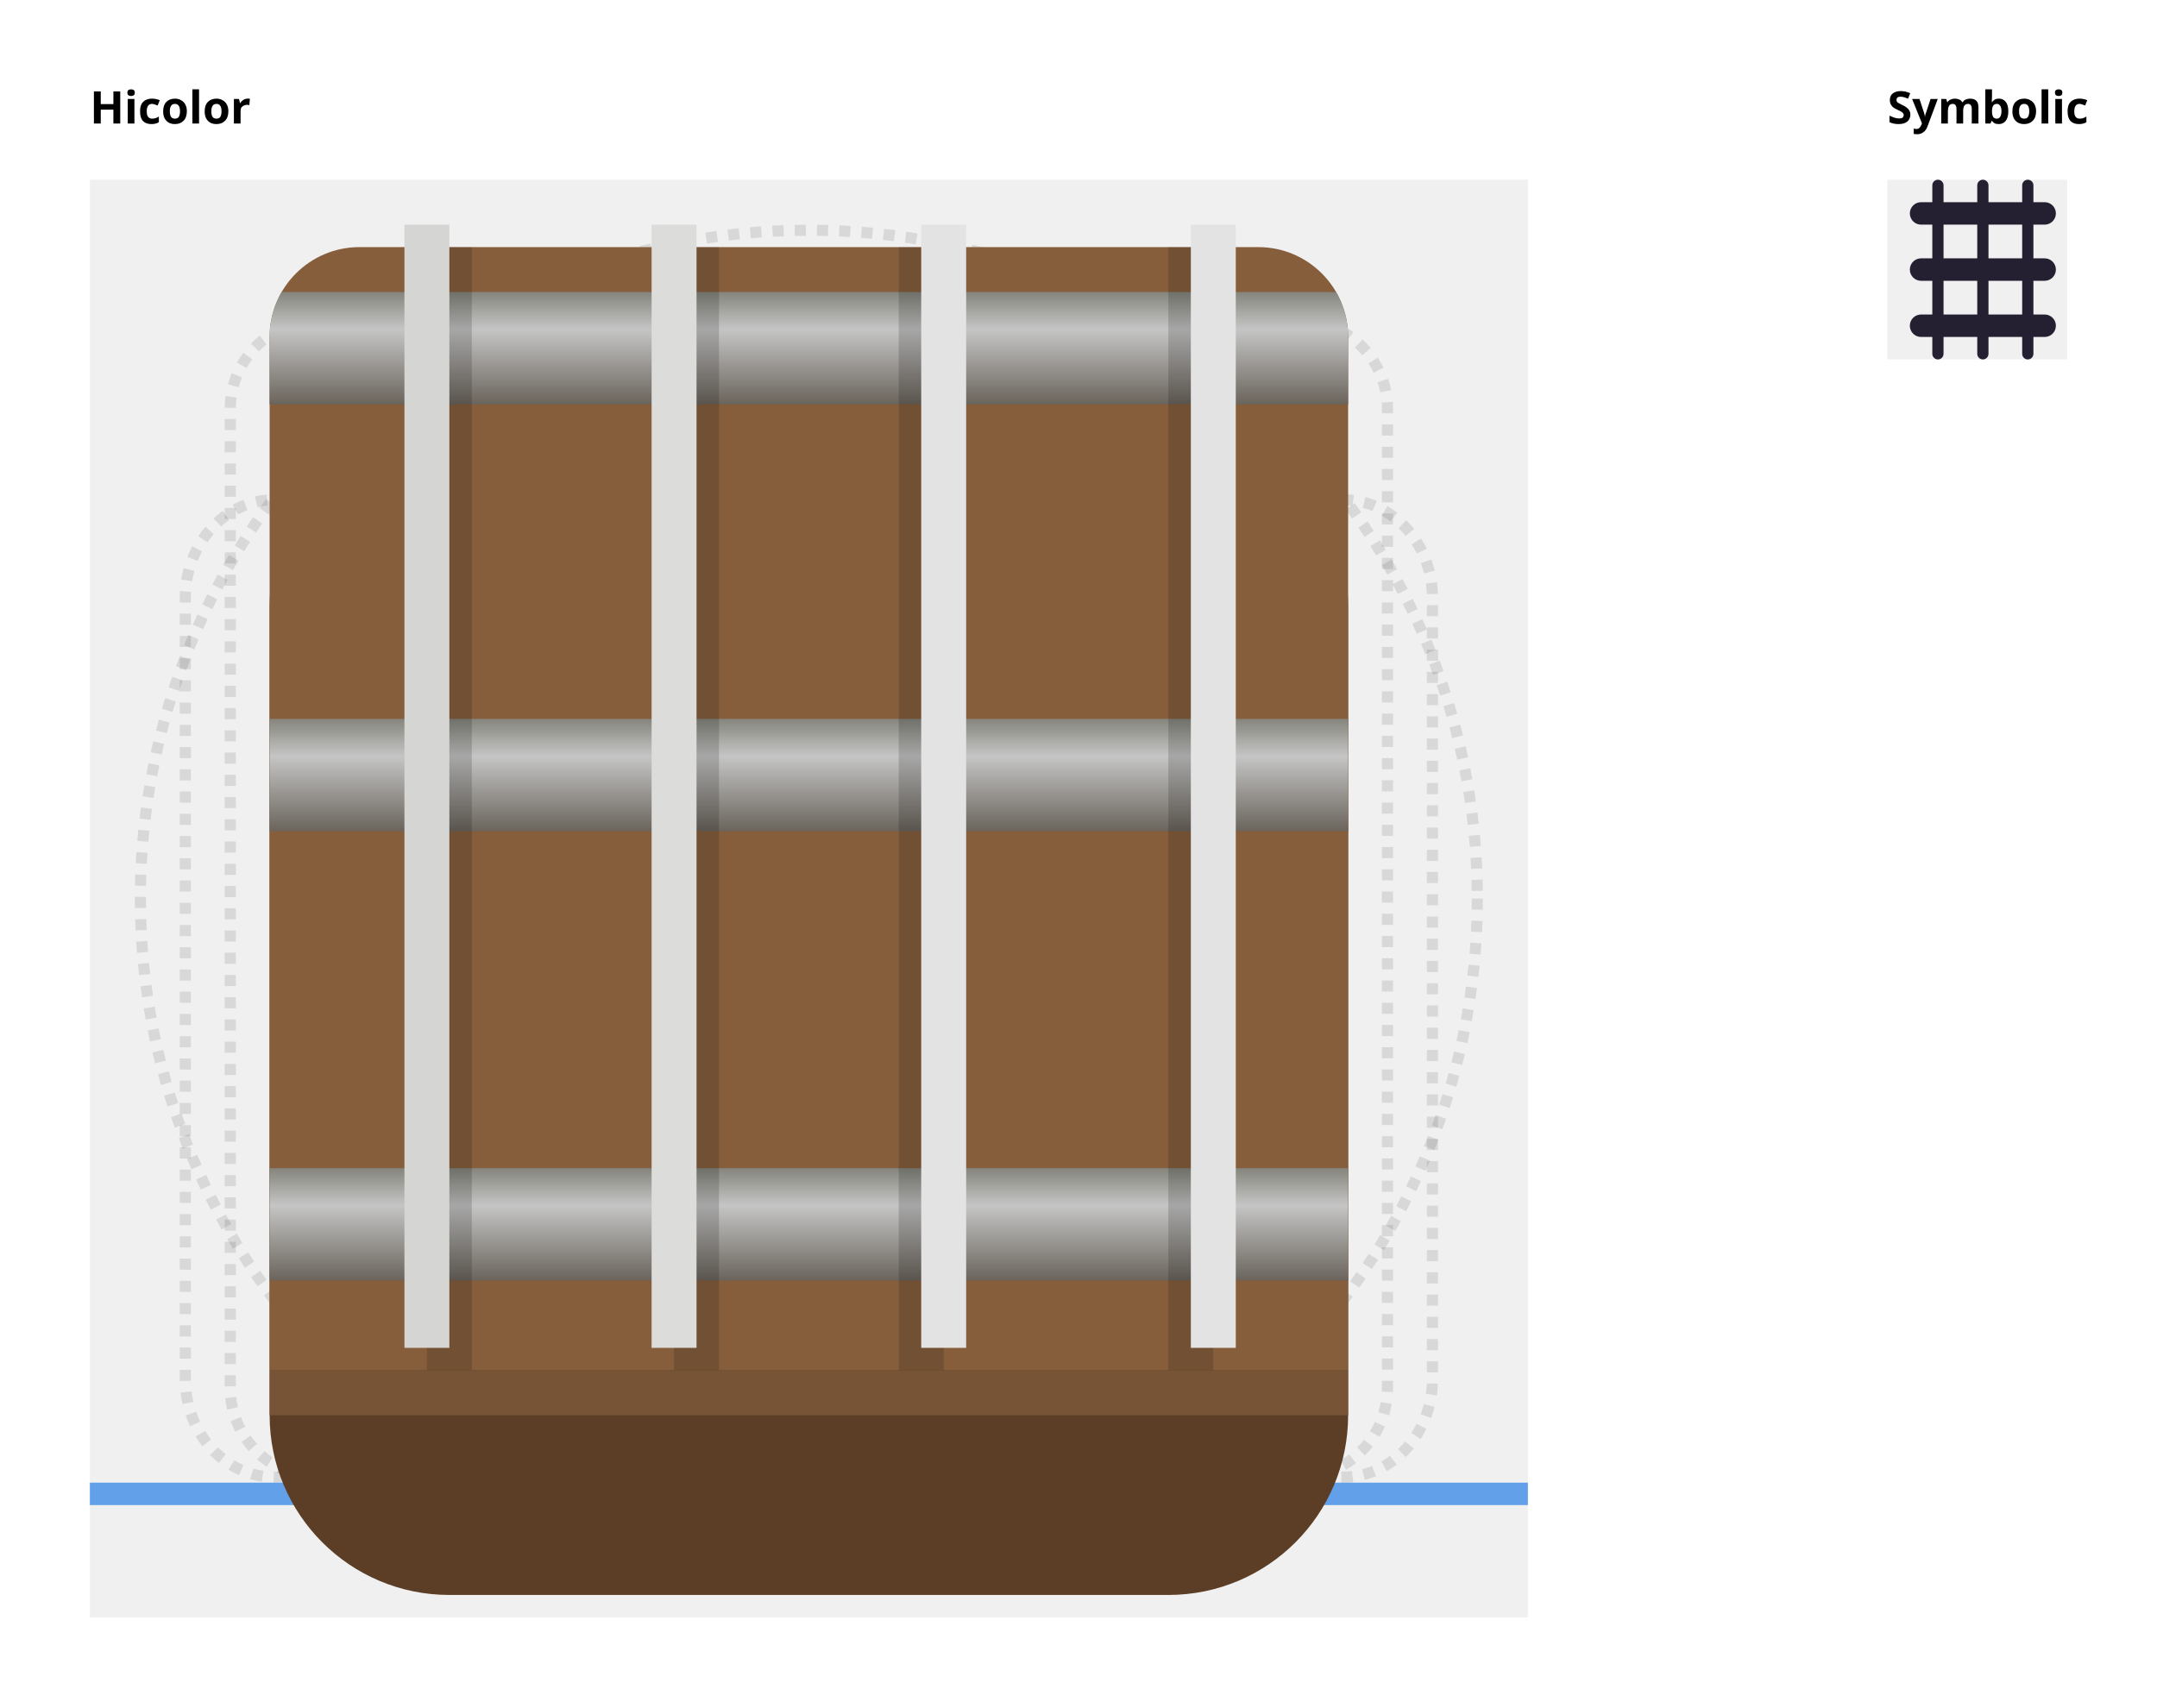
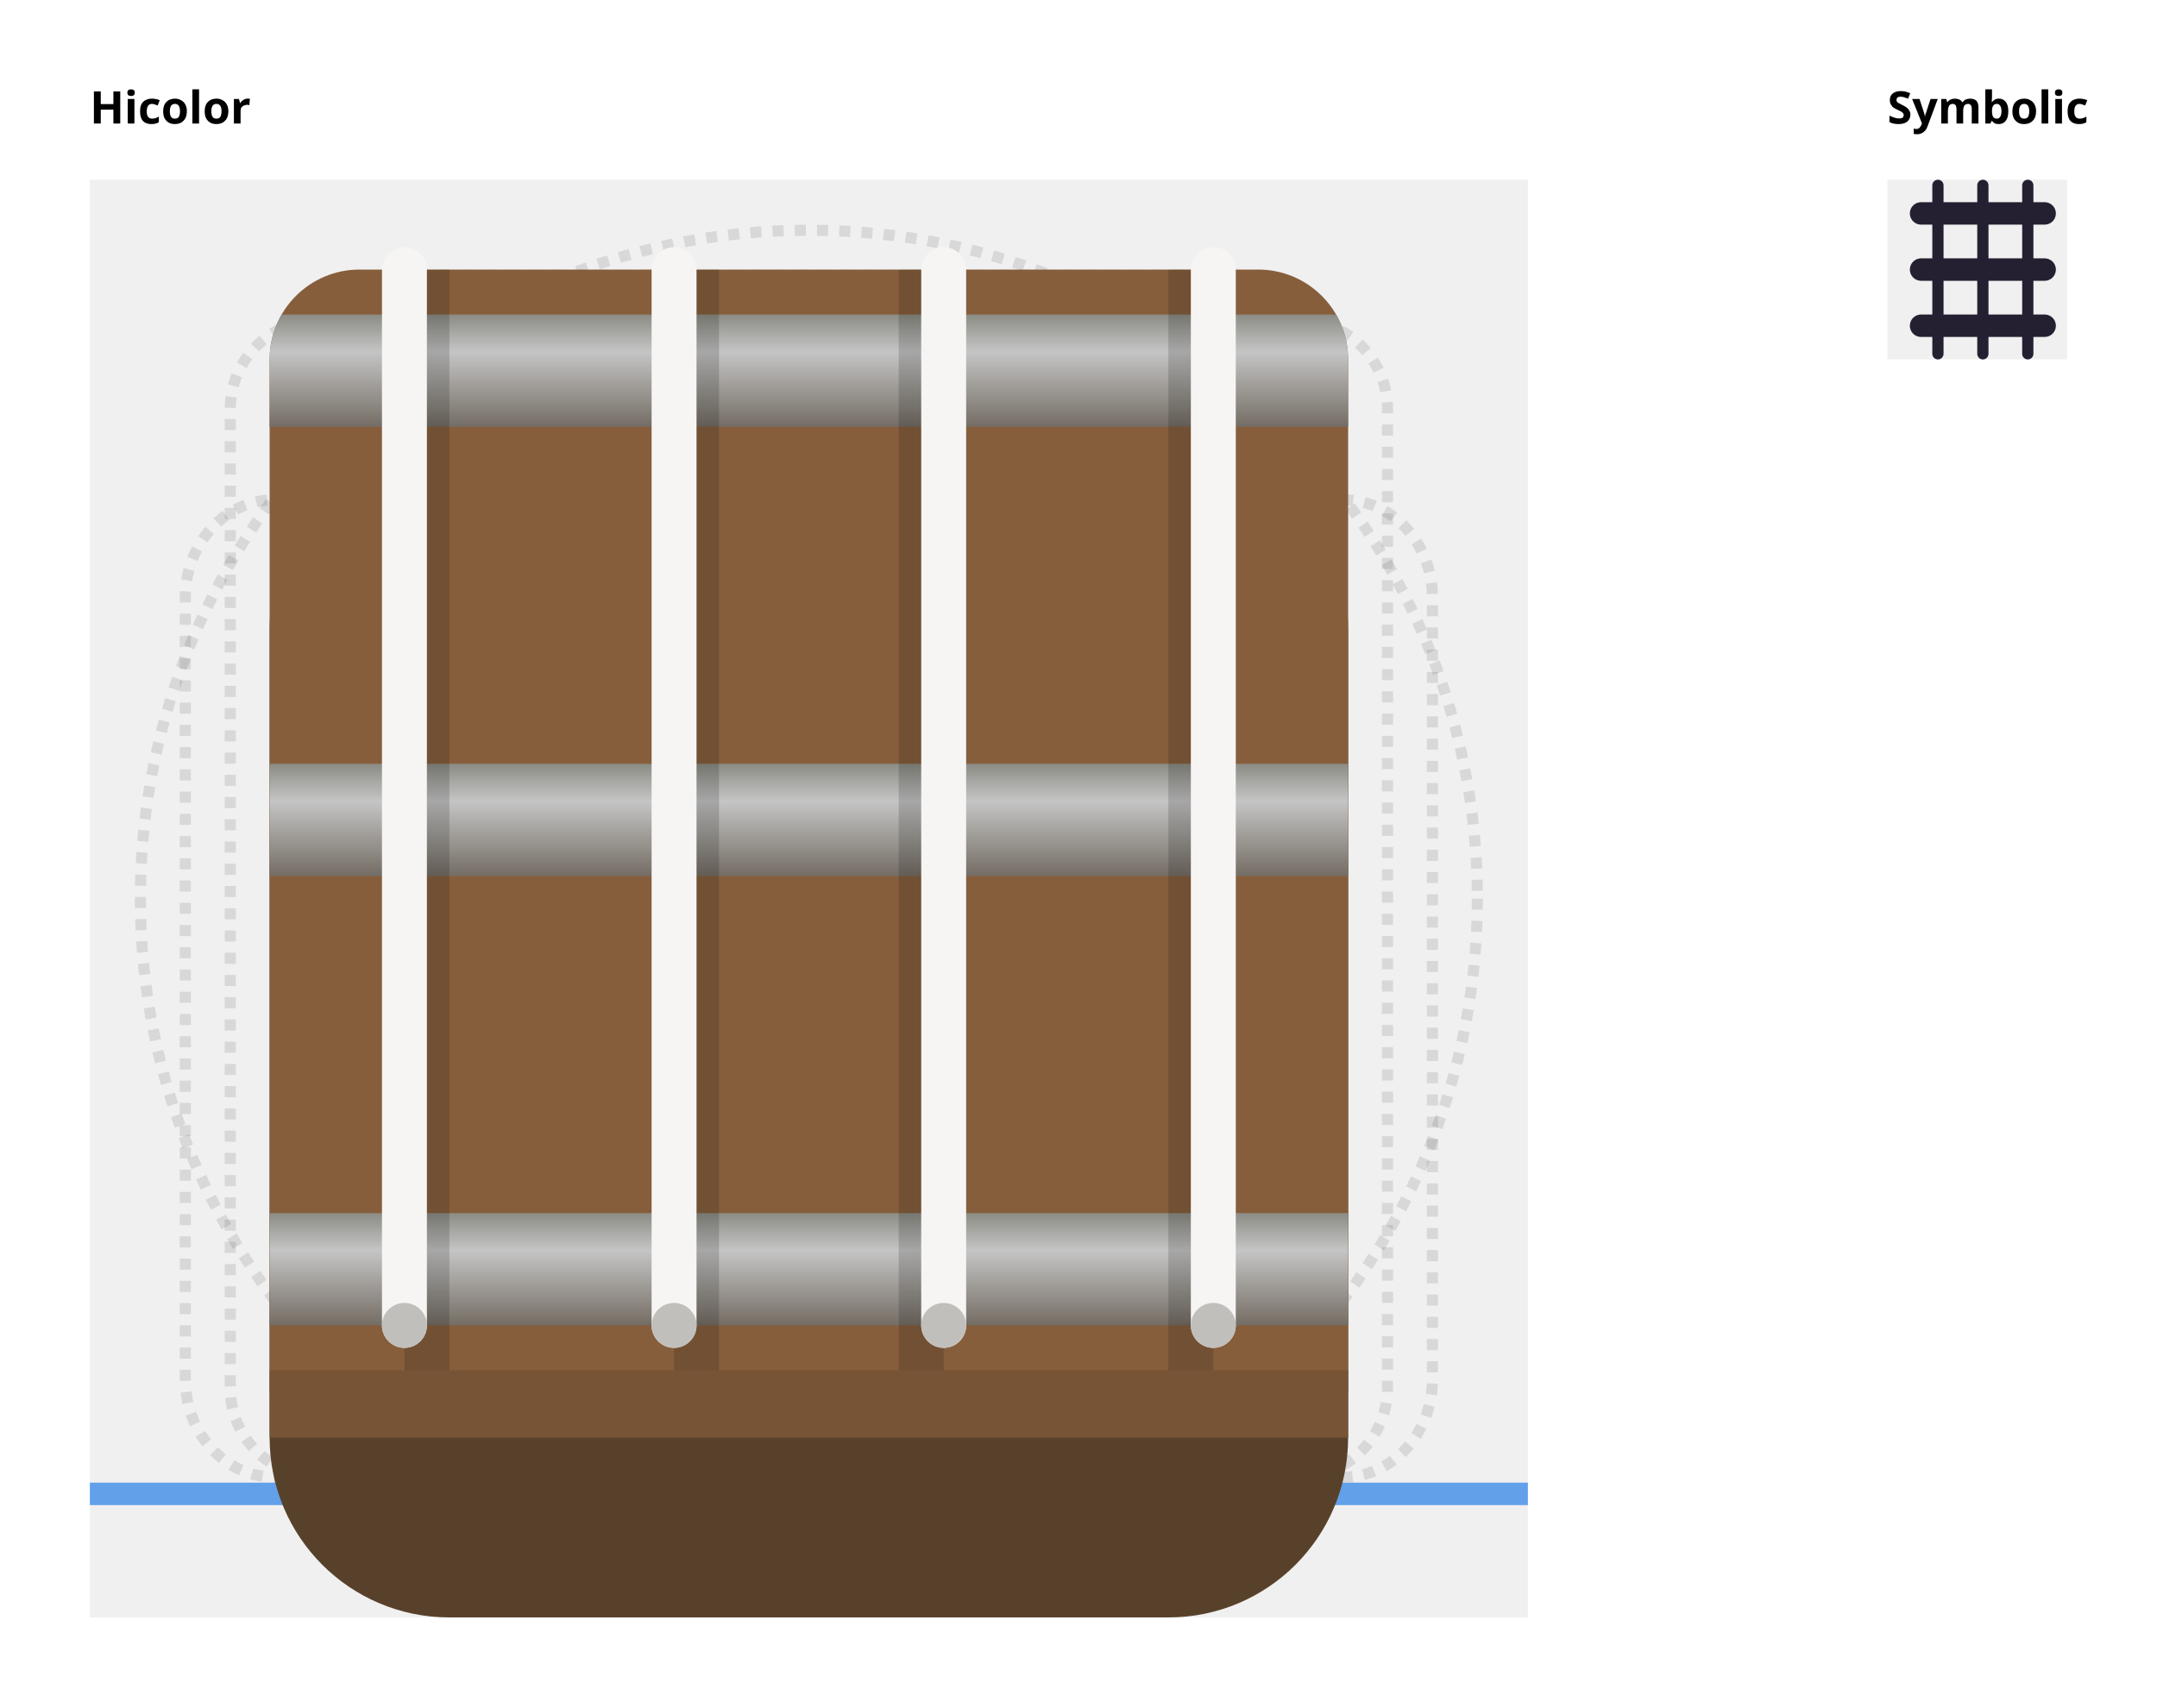
<svg xmlns="http://www.w3.org/2000/svg" xmlns:xlink="http://www.w3.org/1999/xlink" width="192" height="152" id="svg11300" version="1.0" style="display:inline;enable-background:new" viewBox="0 0 192 152">
  <defs id="defs3">
-     <linearGradient id="linearGradient124">
-       <stop style="stop-color:#6a645c;stop-opacity:1;" offset="0" id="stop122" />
-       <stop style="stop-color:#c5c5c5;stop-opacity:1;" offset="0.667" id="stop123" />
-       <stop style="stop-color:#85857d;stop-opacity:1;" offset="1" id="stop124" />
+     <linearGradient id="linearGradient28">
+       <stop style="stop-color:#746d64;stop-opacity:1;" offset="0" id="stop26" />
+       <stop style="stop-color:#c5c5c5;stop-opacity:1;" offset="0.667" id="stop27" />
+       <stop style="stop-color:#8c8c85;stop-opacity:1;" offset="1" id="stop28" />
    </linearGradient>
    <linearGradient id="linearGradient129236">
      <stop style="stop-color:#837b71;stop-opacity:1;" offset="0" id="stop129230" />
      <stop style="stop-color:#d8d8d8;stop-opacity:1;" offset="0.667" id="stop129232" />
      <stop style="stop-color:#a0a099;stop-opacity:1;" offset="1" id="stop129234" />
    </linearGradient>
    <linearGradient id="linearGradient102112">
      <stop style="stop-color:#185db3;stop-opacity:1;" offset="0" id="stop102108" />
      <stop style="stop-color:#1b6fd2;stop-opacity:1;" offset="1" id="stop102110" />
    </linearGradient>
    <linearGradient id="linearGradient59229">
      <stop style="stop-color:#583b26;stop-opacity:1;" offset="0" id="stop59225" />
      <stop style="stop-color:#9c6c44;stop-opacity:1;" offset="0.038" id="stop59963" />
      <stop style="stop-color:#63452c;stop-opacity:1" offset="0.077" id="stop59965" />
      <stop style="stop-color:#63452c;stop-opacity:1;" offset="0.913" id="stop59959" />
      <stop style="stop-color:#9c6c44;stop-opacity:1;" offset="0.962" id="stop59961" />
      <stop style="stop-color:#583b26;stop-opacity:1;" offset="1" id="stop59227" />
    </linearGradient>
    <linearGradient y2="236" x2="96" y1="236" x1="32" gradientTransform="translate(604.8168,170.5864)" gradientUnits="userSpaceOnUse" id="linearGradient1099" xlink:href="#linearGradient1036" />
    <linearGradient id="linearGradient1036">
      <stop id="stop1032" offset="0" style="stop-color:#d5d3cf;stop-opacity:1;" />
      <stop id="stop1034" offset="1" style="stop-color:#f6f5f4;stop-opacity:1" />
    </linearGradient>
    <radialGradient r="32" fy="-76" fx="-244" cy="-76" cx="-244" gradientTransform="matrix(0.8833333,0,0,0.8833333,-460.3502,463.1197)" gradientUnits="userSpaceOnUse" id="radialGradient1103" xlink:href="#linearGradient1069" />
    <linearGradient id="linearGradient1069">
      <stop id="stop1065" offset="0" style="stop-color:#d5d3cf;stop-opacity:1" />
      <stop id="stop1067-1" offset="1" style="stop-color:#949390;stop-opacity:1" />
    </linearGradient>
    <linearGradient gradientUnits="userSpaceOnUse" y2="232" x2="64" y1="262.5" x1="64" id="linearGradient1027" xlink:href="#linearGradient1025" gradientTransform="translate(-470.5864,432.8168)" />
    <linearGradient id="linearGradient1025">
      <stop id="stop1021" offset="0" style="stop-color:#9a9996;stop-opacity:1" />
      <stop id="stop1023" offset="1" style="stop-color:#77767b;stop-opacity:1" />
    </linearGradient>
    <clipPath clipPathUnits="userSpaceOnUse" id="clipPath1609-7">
      <path id="path1611-5" d="m 252,116 28,-28 v -8 h -36 v 36 z" style="fill:#e74747;stroke:none;stroke-width:0.25px;stroke-linecap:butt;stroke-linejoin:miter;stroke-opacity:1" />
    </clipPath>
    <linearGradient id="linearGradient1697">
      <stop id="stop1685" offset="0" style="stop-color:#deddda;stop-opacity:1" />
      <stop style="stop-color:#eeeeec;stop-opacity:1" offset="0.045" id="stop1687" />
      <stop id="stop1689" offset="0.091" style="stop-color:#deddda;stop-opacity:1" />
      <stop style="stop-color:#deddda;stop-opacity:1" offset="0.909" id="stop1691" />
      <stop id="stop1693" offset="0.955" style="stop-color:#eeeeec;stop-opacity:1" />
      <stop id="stop1695" offset="1" style="stop-color:#c0bfbc;stop-opacity:1" />
    </linearGradient>
    <clipPath clipPathUnits="userSpaceOnUse" id="clipPath1289">
      <path style="display:inline;opacity:1;vector-effect:none;fill:none;fill-opacity:1;stroke:#000000;stroke-width:4;stroke-linecap:round;stroke-linejoin:round;stroke-miterlimit:4;stroke-dasharray:none;stroke-dashoffset:0;stroke-opacity:1;marker:none;marker-start:none;marker-mid:none;marker-end:none;paint-order:normal;enable-background:new" d="m 64,-148 h 64 l 64,-64 64,64 h 192 c 17.728,0 32,14.272 32,32 v 288 c 0,17.728 -14.272,32 -32,32 H 256 l -64,-64 -64,64 H 64 C 46.272,204 32,189.728 32,172 v -288 c 0,-17.728 14.409,-34.199 32,-32 z" id="path1291" />
    </clipPath>
    <linearGradient id="paint3_linear-2-6-5" x2="1" gradientUnits="userSpaceOnUse" gradientTransform="matrix(0,6,-12,0,-64,209.9969)">
      <stop stop-color="#C01C27" id="stop91-0-7-4" />
      <stop offset="1" stop-color="#E01B24" id="stop93-2-5-7" />
    </linearGradient>
    <clipPath clipPathUnits="userSpaceOnUse" id="clipPath1609">
      <path id="path1611" d="m 252,116 28,-28 v -8 h -36 v 36 z" style="fill:#e74747;stroke:none;stroke-width:0.25px;stroke-linecap:butt;stroke-linejoin:miter;stroke-opacity:1" />
    </clipPath>
    <clipPath clipPathUnits="userSpaceOnUse" id="clipPath113028">
      <rect ry="8" rx="8" y="184" x="12" height="100" width="104" id="rect113030" style="display:inline;vector-effect:none;fill:#ab694c;fill-opacity:1;stroke:none;stroke-width:0.25;stroke-linecap:butt;stroke-linejoin:miter;stroke-miterlimit:4;stroke-dasharray:none;stroke-dashoffset:0;stroke-opacity:1;marker:none;marker-start:none;marker-mid:none;marker-end:none;paint-order:normal;enable-background:new" />
    </clipPath>
    <clipPath clipPathUnits="userSpaceOnUse" id="clipPath116939">
      <rect ry="6" rx="6" y="186" x="14" height="96" width="100" id="rect116941" style="display:inline;vector-effect:none;fill:#ab694c;fill-opacity:1;stroke:none;stroke-width:0.25;stroke-linecap:butt;stroke-linejoin:miter;stroke-miterlimit:4;stroke-dasharray:none;stroke-dashoffset:0;stroke-opacity:1;marker:none;marker-start:none;marker-mid:none;marker-end:none;paint-order:normal;enable-background:new" />
    </clipPath>
-     <linearGradient xlink:href="#linearGradient124" id="linearGradient140318" gradientUnits="userSpaceOnUse" gradientTransform="matrix(1,0,0,2.500001,0,-287.0002)" x1="64" y1="194" x2="64" y2="190" />
-     <linearGradient xlink:href="#linearGradient124" id="linearGradient140320" gradientUnits="userSpaceOnUse" gradientTransform="matrix(1,0,0,2.500001,0,-319.0002)" x1="64" y1="222" x2="64" y2="218" />
-     <linearGradient xlink:href="#linearGradient124" id="linearGradient140322" gradientUnits="userSpaceOnUse" gradientTransform="matrix(1,0,0,2.500001,0,-349.0003)" x1="64" y1="250" x2="64" y2="246" />
+     <linearGradient xlink:href="#linearGradient28" id="linearGradient140318" gradientUnits="userSpaceOnUse" gradientTransform="matrix(1,0,0,2.500001,0,-287.0002)" x1="64" y1="194" x2="64" y2="190" />
+     <linearGradient xlink:href="#linearGradient28" id="linearGradient140320" gradientUnits="userSpaceOnUse" gradientTransform="matrix(1,0,0,2.500001,0,-317.0002)" x1="64" y1="222" x2="64" y2="218" />
+     <linearGradient xlink:href="#linearGradient28" id="linearGradient140322" gradientUnits="userSpaceOnUse" gradientTransform="matrix(1,0,0,2.500001,0,-347.0003)" x1="64" y1="250" x2="64" y2="246" />
    <linearGradient xlink:href="#linearGradient129236" id="linearGradient35" gradientUnits="userSpaceOnUse" gradientTransform="matrix(1,0,0,1.5,-837.301,-139)" x1="64" y1="278" x2="64" y2="274" />
    <linearGradient xlink:href="#linearGradient129236" id="linearGradient36" gradientUnits="userSpaceOnUse" gradientTransform="matrix(1,0,0,1.5,-837.301,-125)" x1="64" y1="250" x2="64" y2="246" />
    <linearGradient xlink:href="#linearGradient129236" id="linearGradient37" gradientUnits="userSpaceOnUse" gradientTransform="matrix(1,0,0,1.5,-837.301,-111)" x1="64" y1="222" x2="64" y2="218" />
    <linearGradient xlink:href="#linearGradient129236" id="linearGradient38" gradientUnits="userSpaceOnUse" gradientTransform="matrix(1,0,0,1.5,-837.301,-97)" x1="64" y1="194" x2="64" y2="190" />
    <linearGradient xlink:href="#linearGradient59229" id="linearGradient39" gradientUnits="userSpaceOnUse" gradientTransform="matrix(1,0,0,1.04,-837.301,-7.520005)" x1="12" y1="272" x2="116" y2="272" />
    <clipPath clipPathUnits="userSpaceOnUse" id="clipPath39">
      <rect ry="8" rx="8" y="184" x="12" height="100" width="104" id="rect40" style="display:inline;vector-effect:none;fill:#986a44;fill-opacity:1;stroke:none;stroke-width:0.25;stroke-linecap:butt;stroke-linejoin:miter;stroke-miterlimit:4;stroke-dasharray:none;stroke-dashoffset:0;stroke-opacity:1;marker:none;marker-start:none;marker-mid:none;marker-end:none;paint-order:normal;enable-background:new" />
    </clipPath>
    <linearGradient xlink:href="#linearGradient102112" id="linearGradient88" gradientUnits="userSpaceOnUse" gradientTransform="matrix(1.125,0,0,1.125,-945.926,-89.74998)" x1="29" y1="262" x2="45" y2="262" />
    <linearGradient xlink:href="#linearGradient102112" id="linearGradient89" gradientUnits="userSpaceOnUse" gradientTransform="matrix(1.125,0,0,1.125,-981.926,-61.75)" x1="29" y1="262" x2="45" y2="262" />
    <linearGradient xlink:href="#linearGradient102112" id="linearGradient90" gradientUnits="userSpaceOnUse" gradientTransform="matrix(1.125,0,0,1.125,-999.926,-33.75)" x1="29" y1="262" x2="45" y2="262" />
    <linearGradient xlink:href="#linearGradient129236" id="linearGradient91" gradientUnits="userSpaceOnUse" gradientTransform="matrix(1,0,0,1.5,-995.301,-139)" x1="64" y1="278" x2="64" y2="274" />
    <linearGradient xlink:href="#linearGradient129236" id="linearGradient92" gradientUnits="userSpaceOnUse" gradientTransform="matrix(1,0,0,1.5,-995.301,-125)" x1="64" y1="250" x2="64" y2="246" />
    <linearGradient xlink:href="#linearGradient129236" id="linearGradient93" gradientUnits="userSpaceOnUse" gradientTransform="matrix(1,0,0,1.5,-995.301,-111)" x1="64" y1="222" x2="64" y2="218" />
    <linearGradient xlink:href="#linearGradient129236" id="linearGradient94" gradientUnits="userSpaceOnUse" gradientTransform="matrix(1,0,0,1.5,-995.301,-97)" x1="64" y1="194" x2="64" y2="190" />
    <linearGradient xlink:href="#linearGradient59229" id="linearGradient95" gradientUnits="userSpaceOnUse" gradientTransform="matrix(1,0,0,1.04,-995.301,-7.520005)" x1="12" y1="272" x2="116" y2="272" />
    <linearGradient xlink:href="#linearGradient129236" id="linearGradient229" gradientUnits="userSpaceOnUse" gradientTransform="matrix(1,0,0,1.5,0,-97)" x1="64" y1="194" x2="64" y2="190" />
    <linearGradient xlink:href="#linearGradient129236" id="linearGradient230" gradientUnits="userSpaceOnUse" gradientTransform="matrix(1,0,0,1.5,0,-111)" x1="64" y1="222" x2="64" y2="218" />
    <linearGradient xlink:href="#linearGradient129236" id="linearGradient231" gradientUnits="userSpaceOnUse" gradientTransform="matrix(1,0,0,1.5,0,-125)" x1="64" y1="250" x2="64" y2="246" />
    <linearGradient xlink:href="#linearGradient129236" id="linearGradient232" gradientUnits="userSpaceOnUse" gradientTransform="matrix(1,0,0,1.5,0,-139)" x1="64" y1="278" x2="64" y2="274" />
    <linearGradient xlink:href="#linearGradient59229" id="linearGradient233" gradientUnits="userSpaceOnUse" gradientTransform="matrix(1,0,0,1.04,-633.3011,-7.520005)" x1="12" y1="272" x2="116" y2="272" />
    <linearGradient xlink:href="#linearGradient129236" id="linearGradient255" gradientUnits="userSpaceOnUse" gradientTransform="matrix(1,0,0,1.5,0,-97)" x1="64" y1="194" x2="64" y2="190" />
    <linearGradient xlink:href="#linearGradient129236" id="linearGradient256" gradientUnits="userSpaceOnUse" gradientTransform="matrix(1,0,0,1.5,0,-111)" x1="64" y1="222" x2="64" y2="218" />
    <linearGradient xlink:href="#linearGradient129236" id="linearGradient257" gradientUnits="userSpaceOnUse" gradientTransform="matrix(1,0,0,1.5,0,-125)" x1="64" y1="250" x2="64" y2="246" />
    <linearGradient xlink:href="#linearGradient129236" id="linearGradient258" gradientUnits="userSpaceOnUse" gradientTransform="matrix(1,0,0,1.5,0,-139)" x1="64" y1="278" x2="64" y2="274" />
    <linearGradient xlink:href="#linearGradient59229" id="linearGradient259" gradientUnits="userSpaceOnUse" gradientTransform="matrix(1,0,0,1.04,-413.3011,-7.520005)" x1="12" y1="272" x2="116" y2="272" />
    <clipPath clipPathUnits="userSpaceOnUse" id="clipPath3">
      <path id="path3" style="display:inline;vector-effect:none;fill:#986a44;stroke-width:0.24;marker:none;marker-start:none;marker-mid:none;marker-end:none;enable-background:new" d="m 24,180 h 80 a 8,8 45 0 1 8,8 v 92 H 16 V 188 A 8,8 135 0 1 24,180 Z" transform="matrix(1.083333,0,0,1,-5.333333,4.000002)" />
    </clipPath>
    <linearGradient xlink:href="#linearGradient129236" id="linearGradient119" gradientUnits="userSpaceOnUse" gradientTransform="matrix(1,0,0,1.5,0,-97)" x1="64" y1="194" x2="64" y2="190" />
    <linearGradient xlink:href="#linearGradient129236" id="linearGradient120" gradientUnits="userSpaceOnUse" gradientTransform="matrix(1,0,0,1.5,0,-111)" x1="64" y1="222" x2="64" y2="218" />
    <linearGradient xlink:href="#linearGradient129236" id="linearGradient121" gradientUnits="userSpaceOnUse" gradientTransform="matrix(1,0,0,1.5,0,-125)" x1="64" y1="250" x2="64" y2="246" />
    <linearGradient xlink:href="#linearGradient129236" id="linearGradient122" gradientUnits="userSpaceOnUse" gradientTransform="matrix(1,0,0,1.5,0,-139)" x1="64" y1="278" x2="64" y2="274" />
  </defs>
  <g id="layer1" style="display:inline" transform="translate(8,-156)">
    <g id="layer4" style="display:inline">
      <rect y="172" x="9.2651362e-08" height="128" width="128" id="hicolor" style="display:inline;overflow:visible;visibility:visible;fill:#f0f0f0;fill-opacity:0;fill-rule:nonzero;stroke:none;stroke-width:0.5;marker:none;enable-background:accumulate" />
      <rect style="display:inline;overflow:visible;visibility:visible;fill:#f0f0f0;fill-opacity:0;fill-rule:nonzero;stroke:none;stroke-width:0.5;marker:none;enable-background:accumulate" id="symbolic" width="16" height="16" x="160" y="172" />
    </g>
    <g id="layer2" style="display:inline">
      <g style="display:inline;fill:#000000;enable-background:new" transform="matrix(7.991171,0,0,8.003641,-167.7909,-4846.078)" id="g12027" />
      <rect style="display:inline;overflow:visible;visibility:visible;fill:#f0f0f0;fill-opacity:1;fill-rule:nonzero;stroke:none;stroke-width:0.5;marker:none;enable-background:accumulate" id="128" width="128" height="128" x="9.2651362e-08" y="172" />
      <g id="g883" style="fill:none;fill-opacity:0.251;stroke:#a579b3;stroke-opacity:1" transform="translate(-24,24)" />
      <g id="g900" style="fill:none;fill-opacity:0.251;stroke:#a579b3;stroke-opacity:1" transform="translate(-24,24)" />
      <rect y="172" x="160" height="16" width="16" id="16" style="display:inline;overflow:visible;visibility:visible;fill:#f0f0f0;fill-opacity:1;fill-rule:nonzero;stroke:none;stroke-width:0.5;marker:none;enable-background:accumulate" />
      <text xml:space="preserve" style="font-style:normal;font-variant:normal;font-weight:bold;font-stretch:normal;font-size:4px;line-height:125%;font-family:Cantarell;-inkscape-font-specification:'Cantarell, Bold';text-align:start;writing-mode:lr-tb;text-anchor:start;display:inline;fill:#000000;fill-opacity:1;stroke:none;stroke-width:0.333;enable-background:new" x="0" y="167" id="text863">
        <tspan style="font-size:4px;stroke-width:0.333" id="tspan861" x="0" y="167">Hicolor</tspan>
      </text>
      <text id="text867" y="167" x="160" style="font-style:normal;font-variant:normal;font-weight:bold;font-stretch:normal;font-size:4px;line-height:125%;font-family:Cantarell;-inkscape-font-specification:'Cantarell, Bold';text-align:start;writing-mode:lr-tb;text-anchor:start;display:inline;fill:#000000;fill-opacity:1;stroke:none;stroke-width:0.333;enable-background:new" xml:space="preserve">
        <tspan y="167" x="160" id="tspan865" style="font-size:4px;stroke-width:0.333">Symbolic</tspan>
      </text>
    </g>
    <g id="layer9" style="display:inline" />
    <g id="layer3" style="display:inline">
      <circle cx="64" cy="236" r="59.504" id="circle2892" style="display:inline;opacity:0.1;vector-effect:none;fill:none;fill-opacity:1;stroke:#000000;stroke-width:0.99;stroke-linecap:butt;stroke-linejoin:miter;stroke-miterlimit:4;stroke-dasharray:0.99, 0.99;stroke-dashoffset:0;stroke-opacity:1;marker:none;marker-start:none;marker-mid:none;marker-end:none;paint-order:normal;enable-background:new" />
      <rect ry="7.929" rx="8.701" y="180.495" x="20.495" height="111.01" width="87.01" id="rect2894" style="display:inline;opacity:0.1;vector-effect:none;fill:none;fill-opacity:1;stroke:#000000;stroke-width:0.99;stroke-linecap:butt;stroke-linejoin:miter;stroke-miterlimit:4;stroke-dasharray:0.99, 0.99;stroke-dashoffset:0;stroke-opacity:1;marker:none;marker-start:none;marker-mid:none;marker-end:none;paint-order:normal;enable-background:new" />
      <rect ry="7.924" rx="7.924" y="184.495" x="12.495" height="103.01" width="103.01" id="rect2896" style="display:inline;opacity:0.1;vector-effect:none;fill:none;fill-opacity:1;stroke:#000000;stroke-width:0.99;stroke-linecap:butt;stroke-linejoin:miter;stroke-miterlimit:4;stroke-dasharray:0.99, 0.99;stroke-dashoffset:0;stroke-opacity:1;marker:none;marker-start:none;marker-mid:none;marker-end:none;paint-order:normal;enable-background:new" />
      <rect ry="8.701" rx="7.929" y="200.495" x="8.495" height="87.01" width="111.01" id="rect2898" style="display:inline;opacity:0.1;vector-effect:none;fill:none;fill-opacity:1;stroke:#000000;stroke-width:0.99;stroke-linecap:butt;stroke-linejoin:miter;stroke-miterlimit:4;stroke-dasharray:0.99, 0.99;stroke-dashoffset:0;stroke-opacity:1;marker:none;marker-start:none;marker-mid:none;marker-end:none;paint-order:normal;enable-background:new" />
      <path id="path2900" d="M 2.6203015e-5,289 H 128" style="display:inline;fill:none;stroke:#62a0ea;stroke-width:2;stroke-linecap:butt;stroke-linejoin:miter;stroke-miterlimit:4;stroke-dasharray:none;stroke-opacity:1;enable-background:new" />
    </g>
    <g id="g116847" clip-path="url(#clipPath113028)" />
    <g id="g8" transform="translate(0,-2)" />
    <g id="g17">
      <rect style="opacity:1;fill:#241f31;fill-opacity:1;stroke:none;stroke-width:2;stroke-linecap:round;stroke-linejoin:round;stroke-dasharray:none" id="rect2" width="13" height="2" x="162" y="174" ry="1" rx="1" />
      <rect style="opacity:1;fill:#241f31;fill-opacity:1;stroke:none;stroke-width:2;stroke-linecap:round;stroke-linejoin:round;stroke-dasharray:none" id="rect3" width="13" height="2" x="162" y="179" ry="1" rx="1" />
      <rect style="opacity:1;fill:#241f31;fill-opacity:1;stroke:none;stroke-width:2;stroke-linecap:round;stroke-linejoin:round;stroke-dasharray:none" id="rect5" width="13" height="2" x="162" y="184" ry="1" rx="1" />
      <rect style="opacity:1;fill:#241f31;fill-opacity:1;stroke:none;stroke-width:2;stroke-linecap:round;stroke-linejoin:round;stroke-dasharray:none" id="rect6" width="1" height="16" x="172" y="172" ry="0.5" rx="0.5" />
      <rect style="opacity:1;fill:#241f31;fill-opacity:1;stroke:none;stroke-width:2;stroke-linecap:round;stroke-linejoin:round;stroke-dasharray:none" id="rect8" width="1" height="16" x="168" y="172" ry="0.5" rx="0.5" />
      <rect style="opacity:1;fill:#241f31;fill-opacity:1;stroke:none;stroke-width:2;stroke-linecap:round;stroke-linejoin:round;stroke-dasharray:none" id="rect9" width="1" height="16" x="164" y="172" ry="0.5" rx="0.5" />
    </g>
    <rect style="display:inline;vector-effect:none;fill:url(#linearGradient39);fill-opacity:1;stroke:none;stroke-width:0.25;stroke-linecap:butt;stroke-linejoin:miter;stroke-miterlimit:4;stroke-dasharray:none;stroke-dashoffset:0;stroke-opacity:1;marker:none;marker-start:none;marker-mid:none;marker-end:none;paint-order:normal;enable-background:new" id="rect1" width="104" height="104" x="-825.301" y="188" rx="8" ry="8" />
    <rect ry="8" rx="8" y="184" x="-825.301" height="100" width="104" id="rect4" style="display:inline;vector-effect:none;fill:#986a44;fill-opacity:1;stroke:none;stroke-width:0.25;stroke-linecap:butt;stroke-linejoin:miter;stroke-miterlimit:4;stroke-dasharray:none;stroke-dashoffset:0;stroke-opacity:1;marker:none;marker-start:none;marker-mid:none;marker-end:none;paint-order:normal;enable-background:new" />
    <rect style="fill:url(#linearGradient38);fill-opacity:1;stroke:#000000;stroke-width:0" id="rect7" width="104" height="6" x="-825.301" y="188" />
    <rect style="fill:url(#linearGradient37);fill-opacity:1;stroke:#000000;stroke-width:0" id="rect10" width="104" height="6" x="-825.301" y="216" />
    <rect style="fill:url(#linearGradient36);fill-opacity:1;stroke:#000000;stroke-width:0" id="rect11" width="104" height="6" x="-825.301" y="244" />
    <rect style="fill:url(#linearGradient35);fill-opacity:1;stroke:#000000;stroke-width:0" id="rect12" width="104" height="6" x="-825.301" y="272" />
    <rect style="fill:#000000;fill-opacity:0.153;stroke:#000000;stroke-width:0" id="rect13" width="4" height="100" x="-783.301" y="184" />
    <rect style="fill:#000000;fill-opacity:0.153;stroke:#000000;stroke-width:0" id="rect14" width="4" height="100" x="-819.301" y="184" />
    <rect style="fill:#ceccca;fill-opacity:1;stroke:#000000;stroke-width:0" id="rect15" width="2" height="100" x="-819.301" y="184" />
    <rect style="fill:#000000;fill-opacity:0.153;stroke:#000000;stroke-width:0" id="rect16" width="4" height="100" x="-731.301" y="184" />
    <rect style="fill:#f2f2f2;fill-opacity:1;stroke:#000000;stroke-width:0" id="rect17" width="2" height="100" x="-729.301" y="184" />
    <rect style="fill:#000000;fill-opacity:0.153;stroke:#000000;stroke-width:0" id="rect18" width="4" height="100" x="-749.301" y="184" />
    <rect style="fill:#ebebeb;fill-opacity:1;stroke:#000000;stroke-width:0" id="rect19" width="2" height="100" x="-747.301" y="184" />
    <rect style="fill:#000000;fill-opacity:0.153;stroke:#000000;stroke-width:0" id="rect20" width="4" height="100" x="-767.301" y="184" />
    <rect style="fill:#e3e3e3;fill-opacity:1;stroke:#000000;stroke-width:0" id="rect21" width="2" height="100" x="-765.301" y="184" />
    <rect style="fill:#dcdcda;fill-opacity:1;stroke:#000000;stroke-width:0" id="rect22" width="2" height="100" x="-783.301" y="184" />
    <rect style="fill:#000000;fill-opacity:0.153;stroke:#000000;stroke-width:0" id="rect23" width="4" height="100" x="-801.301" y="184" />
    <rect style="fill:#d5d5d3;fill-opacity:1;stroke:#000000;stroke-width:0" id="rect24" width="2" height="100" x="-801.301" y="184" />
    <rect style="display:inline;vector-effect:none;fill:url(#linearGradient95);fill-opacity:1;stroke:none;stroke-width:0.25;stroke-linecap:butt;stroke-linejoin:miter;stroke-miterlimit:4;stroke-dasharray:none;stroke-dashoffset:0;stroke-opacity:1;marker:none;marker-start:none;marker-mid:none;marker-end:none;paint-order:normal;enable-background:new" id="rect61" width="104" height="104" x="-983.301" y="188" rx="8" ry="8" />
    <rect ry="8" rx="8" y="184" x="-983.301" height="100" width="104" id="rect62" style="display:inline;vector-effect:none;fill:#986a44;fill-opacity:1;stroke:none;stroke-width:0.25;stroke-linecap:butt;stroke-linejoin:miter;stroke-miterlimit:4;stroke-dasharray:none;stroke-dashoffset:0;stroke-opacity:1;marker:none;marker-start:none;marker-mid:none;marker-end:none;paint-order:normal;enable-background:new" />
    <rect style="fill:url(#linearGradient94);fill-opacity:1;stroke:#000000;stroke-width:0" id="rect63" width="104" height="6" x="-983.301" y="188" />
    <rect style="fill:url(#linearGradient93);fill-opacity:1;stroke:#000000;stroke-width:0" id="rect64" width="104" height="6" x="-983.301" y="216" />
    <rect style="fill:url(#linearGradient92);fill-opacity:1;stroke:#000000;stroke-width:0" id="rect65" width="104" height="6" x="-983.301" y="244" />
    <rect style="fill:url(#linearGradient91);fill-opacity:1;stroke:#000000;stroke-width:0" id="rect66" width="104" height="6" x="-983.301" y="272" />
    <rect style="fill:#000000;fill-opacity:0.153;stroke:#000000;stroke-width:0" id="rect67" width="4" height="100" x="-941.301" y="184" />
    <rect style="fill:#000000;fill-opacity:0.153;stroke:#000000;stroke-width:0" id="rect68" width="4" height="100" x="-977.301" y="184" />
    <rect style="fill:#ceccca;fill-opacity:1;stroke:#000000;stroke-width:0" id="rect69" width="2" height="100" x="-977.301" y="184" />
    <rect style="fill:#000000;fill-opacity:0.153;stroke:#000000;stroke-width:0" id="rect70" width="4" height="100" x="-889.301" y="184" />
    <rect style="fill:#f2f2f2;fill-opacity:1;stroke:#000000;stroke-width:0" id="rect71" width="2" height="100" x="-887.301" y="184" />
    <rect style="fill:#000000;fill-opacity:0.153;stroke:#000000;stroke-width:0" id="rect72" width="4" height="100" x="-907.301" y="184" />
    <rect style="fill:#ebebeb;fill-opacity:1;stroke:#000000;stroke-width:0" id="rect73" width="2" height="100" x="-905.301" y="184" />
    <rect style="fill:#000000;fill-opacity:0.153;stroke:#000000;stroke-width:0" id="rect74" width="4" height="100" x="-925.301" y="184" />
    <rect style="fill:#e3e3e3;fill-opacity:1;stroke:#000000;stroke-width:0" id="rect75" width="2" height="100" x="-923.301" y="184" />
    <rect style="fill:#dcdcda;fill-opacity:1;stroke:#000000;stroke-width:0" id="rect76" width="2" height="100" x="-941.301" y="184" />
    <rect style="fill:#000000;fill-opacity:0.153;stroke:#000000;stroke-width:0" id="rect77" width="4" height="100" x="-959.301" y="184" />
    <rect style="fill:#d5d5d3;fill-opacity:1;stroke:#000000;stroke-width:0" id="rect78" width="2" height="100" x="-959.301" y="184" />
    <circle style="fill:#000000;fill-opacity:0.106;stroke:#000000;stroke-width:0" id="circle78" cx="-958.301" cy="263" r="9" />
    <circle style="fill:url(#linearGradient90);fill-opacity:1;stroke:#000000;stroke-width:0" id="circle79" cx="-958.301" cy="261" r="9" />
    <circle style="fill:#62a0ea;fill-opacity:1;stroke:#000000;stroke-width:0" id="circle80" cx="-958.301" cy="259" r="9" />
    <circle style="display:inline;fill:#000000;fill-opacity:0.106;stroke:#000000;stroke-width:0;enable-background:new" id="circle81" cx="-940.301" cy="235" r="9" />
    <circle style="display:inline;fill:url(#linearGradient89);fill-opacity:1;stroke:#000000;stroke-width:0;enable-background:new" id="circle82" cx="-940.301" cy="233" r="9" />
    <circle style="display:inline;fill:#62a0ea;fill-opacity:1;stroke:#000000;stroke-width:0;enable-background:new" id="circle83" cx="-940.301" cy="231" r="9" />
    <circle style="display:inline;fill:#000000;fill-opacity:0.106;stroke:#000000;stroke-width:0;enable-background:new" id="circle84" cx="-904.301" cy="207" r="9" />
    <circle style="display:inline;fill:url(#linearGradient88);fill-opacity:1;stroke:#000000;stroke-width:0;enable-background:new" id="circle85" cx="-904.301" cy="205" r="9" />
    <circle style="display:inline;fill:#62a0ea;fill-opacity:1;stroke:#000000;stroke-width:0;enable-background:new" id="circle86" cx="-904.301" cy="203.5" r="8.5" />
    <rect style="display:inline;vector-effect:none;fill:url(#linearGradient233);fill-opacity:1;stroke:none;stroke-width:0.25;stroke-linecap:butt;stroke-linejoin:miter;stroke-miterlimit:4;stroke-dasharray:none;stroke-dashoffset:0;stroke-opacity:1;marker:none;marker-start:none;marker-mid:none;marker-end:none;paint-order:normal;enable-background:new" id="rect207" width="104" height="104" x="-621.301" y="188" rx="8" ry="8" />
    <rect ry="8" rx="8" y="184" x="-621.301" height="100" width="104" id="rect208" style="display:inline;vector-effect:none;fill:#986a44;fill-opacity:1;stroke:none;stroke-width:0.25;stroke-linecap:butt;stroke-linejoin:miter;stroke-miterlimit:4;stroke-dasharray:none;stroke-dashoffset:0;stroke-opacity:1;marker:none;marker-start:none;marker-mid:none;marker-end:none;paint-order:normal;enable-background:new" />
    <g id="g212" clip-path="url(#clipPath39)" transform="translate(-633.3011)">
      <rect style="fill:url(#linearGradient229);fill-opacity:1;stroke:#000000;stroke-width:0" id="rect209" width="104" height="6" x="12" y="188" />
      <rect style="fill:url(#linearGradient230);fill-opacity:1;stroke:#000000;stroke-width:0" id="rect210" width="104" height="6" x="12" y="216" />
      <rect style="fill:url(#linearGradient231);fill-opacity:1;stroke:#000000;stroke-width:0" id="rect211" width="104" height="6" x="12" y="244" />
      <rect style="fill:url(#linearGradient232);fill-opacity:1;stroke:#000000;stroke-width:0" id="rect212" width="104" height="6" x="12" y="272" />
    </g>
    <rect style="fill:#000000;fill-opacity:0.153;stroke:#000000;stroke-width:0" id="rect213" width="4" height="100" x="-579.301" y="184" />
    <rect style="fill:#000000;fill-opacity:0.153;stroke:#000000;stroke-width:0" id="rect214" width="4" height="100" x="-615.301" y="184" />
    <rect style="fill:#ceccca;fill-opacity:1;stroke:#000000;stroke-width:0" id="rect215" width="2" height="100" x="-615.301" y="182" />
    <rect style="fill:#000000;fill-opacity:0.153;stroke:#000000;stroke-width:0" id="rect216" width="4" height="100" x="-527.301" y="184" />
    <rect style="fill:#f2f2f2;fill-opacity:1;stroke:#000000;stroke-width:0" id="rect217" width="2" height="100" x="-525.301" y="182" />
    <rect style="fill:#000000;fill-opacity:0.153;stroke:#000000;stroke-width:0" id="rect218" width="4" height="100" x="-545.301" y="184" />
    <rect style="fill:#ebebeb;fill-opacity:1;stroke:#000000;stroke-width:0" id="rect219" width="2" height="100" x="-543.301" y="182" />
    <rect style="fill:#000000;fill-opacity:0.153;stroke:#000000;stroke-width:0" id="rect220" width="4" height="100" x="-563.301" y="184" />
    <rect style="fill:#e3e3e3;fill-opacity:1;stroke:#000000;stroke-width:0" id="rect221" width="2" height="100" x="-561.301" y="182" />
    <rect style="fill:#dcdcda;fill-opacity:1;stroke:#000000;stroke-width:0" id="rect222" width="2" height="100" x="-579.301" y="182" />
    <rect style="fill:#000000;fill-opacity:0.153;stroke:#000000;stroke-width:0" id="rect223" width="4" height="100" x="-597.301" y="184" />
    <rect style="fill:#d5d5d3;fill-opacity:1;stroke:#000000;stroke-width:0" id="rect224" width="2" height="100" x="-597.301" y="182" />
    <circle style="fill:#000000;fill-opacity:0.106;stroke:#000000;stroke-width:0" id="circle224" cx="-596.301" cy="263" r="9" />
    <circle style="fill:#3d3846;fill-opacity:1;stroke:#000000;stroke-width:0" id="circle225" cx="-596.301" cy="261" r="9" />
    <circle style="display:inline;fill:#000000;fill-opacity:0.106;stroke:#000000;stroke-width:0;enable-background:new" id="circle226" cx="-578.301" cy="235" r="9" />
    <circle style="display:inline;fill:#3d3846;fill-opacity:1;stroke:#000000;stroke-width:0;enable-background:new" id="circle227" cx="-578.301" cy="233" r="9" />
    <circle style="display:inline;fill:#000000;fill-opacity:0.106;stroke:#000000;stroke-width:0;enable-background:new" id="circle228" cx="-542.301" cy="207" r="9" />
    <circle style="display:inline;fill:#3d3846;fill-opacity:1;stroke:#000000;stroke-width:0;enable-background:new" id="circle229" cx="-542.301" cy="205" r="9" />
    <rect style="display:inline;vector-effect:none;fill:url(#linearGradient259);fill-opacity:1;stroke:none;stroke-width:0.25;stroke-linecap:butt;stroke-linejoin:miter;stroke-miterlimit:4;stroke-dasharray:none;stroke-dashoffset:0;stroke-opacity:1;marker:none;marker-start:none;marker-mid:none;marker-end:none;paint-order:normal;enable-background:new" id="rect233" width="104" height="104" x="-401.301" y="188" rx="8" ry="8" />
    <rect ry="8" rx="8" y="184" x="-401.301" height="100" width="104" id="rect234" style="display:inline;vector-effect:none;fill:#986a44;fill-opacity:1;stroke:none;stroke-width:0.25;stroke-linecap:butt;stroke-linejoin:miter;stroke-miterlimit:4;stroke-dasharray:none;stroke-dashoffset:0;stroke-opacity:1;marker:none;marker-start:none;marker-mid:none;marker-end:none;paint-order:normal;enable-background:new" />
    <g id="g238" clip-path="url(#clipPath39)" transform="translate(-413.3011)">
      <rect style="fill:url(#linearGradient255);fill-opacity:1;stroke:#000000;stroke-width:0" id="rect235" width="104" height="6" x="12" y="188" />
      <rect style="fill:url(#linearGradient256);fill-opacity:1;stroke:#000000;stroke-width:0" id="rect236" width="104" height="6" x="12" y="216" />
      <rect style="fill:url(#linearGradient257);fill-opacity:1;stroke:#000000;stroke-width:0" id="rect237" width="104" height="6" x="12" y="244" />
      <rect style="fill:url(#linearGradient258);fill-opacity:1;stroke:#000000;stroke-width:0" id="rect238" width="104" height="6" x="12" y="272" />
    </g>
    <rect style="fill:#000000;fill-opacity:0.153;stroke:#000000;stroke-width:0" id="rect239" width="4" height="100" x="-359.301" y="184" />
    <rect style="fill:#000000;fill-opacity:0.153;stroke:#000000;stroke-width:0" id="rect240" width="4" height="100" x="-395.301" y="184" />
    <rect style="fill:#ceccca;fill-opacity:1;stroke:#000000;stroke-width:0" id="rect241" width="2" height="100" x="-395.301" y="182" />
    <rect style="fill:#000000;fill-opacity:0.153;stroke:#000000;stroke-width:0" id="rect242" width="4" height="100" x="-307.301" y="184" />
    <rect style="fill:#f2f2f2;fill-opacity:1;stroke:#000000;stroke-width:0" id="rect243" width="2" height="100" x="-305.301" y="182" />
    <rect style="fill:#000000;fill-opacity:0.153;stroke:#000000;stroke-width:0" id="rect244" width="4" height="100" x="-325.301" y="184" />
    <rect style="fill:#ebebeb;fill-opacity:1;stroke:#000000;stroke-width:0" id="rect245" width="2" height="100" x="-323.301" y="182" />
    <rect style="fill:#000000;fill-opacity:0.153;stroke:#000000;stroke-width:0" id="rect246" width="4" height="100" x="-343.301" y="184" />
    <rect style="fill:#e3e3e3;fill-opacity:1;stroke:#000000;stroke-width:0" id="rect247" width="2" height="100" x="-341.301" y="182" />
    <rect style="fill:#dcdcda;fill-opacity:1;stroke:#000000;stroke-width:0" id="rect248" width="2" height="100" x="-359.301" y="182" />
    <rect style="fill:#000000;fill-opacity:0.153;stroke:#000000;stroke-width:0" id="rect249" width="4" height="100" x="-377.301" y="184" />
    <rect style="fill:#d5d5d3;fill-opacity:1;stroke:#000000;stroke-width:0" id="rect250" width="2" height="100" x="-377.301" y="182" />
    <circle style="fill:#000000;fill-opacity:0.106;stroke:#000000;stroke-width:0" id="circle250" cx="-376.301" cy="263" r="9" />
    <circle style="fill:#f6f5f4;fill-opacity:1;stroke:#000000;stroke-width:0" id="circle251" cx="-376.301" cy="261" r="9" />
    <circle style="display:inline;fill:#000000;fill-opacity:0.106;stroke:#000000;stroke-width:0;enable-background:new" id="circle252" cx="-358.301" cy="235" r="9" />
    <circle style="display:inline;fill:#f6f5f4;fill-opacity:1;stroke:#000000;stroke-width:0;enable-background:new" id="circle253" cx="-358.301" cy="233" r="9" />
    <circle style="display:inline;fill:#000000;fill-opacity:0.106;stroke:#000000;stroke-width:0;enable-background:new" id="circle254" cx="-322.301" cy="207" r="9" />
    <circle style="display:inline;fill:#f6f5f4;fill-opacity:1;stroke:#000000;stroke-width:0;enable-background:new" id="circle255" cx="-322.301" cy="205" r="9" />
    <g id="g125">
-       <rect style="display:inline;vector-effect:none;fill:#5b3e25;fill-opacity:1;stroke:none;stroke-width:0.25;stroke-linecap:butt;stroke-linejoin:miter;stroke-miterlimit:4;stroke-dasharray:none;stroke-dashoffset:0;stroke-opacity:1;marker:none;marker-start:none;marker-mid:none;marker-end:none;paint-order:normal;enable-background:new" id="rect140256" width="96" height="104" x="16" y="194" rx="16" ry="16" />
-       <path id="rect140258" style="display:inline;vector-effect:none;fill:#865e3c;stroke-width:0.25;marker:none;marker-start:none;marker-mid:none;marker-end:none;enable-background:new" d="m 24,180 h 80 a 8,8 45 0 1 8,8 v 92 H 16 V 188 A 8,8 135 0 1 24,180 Z" transform="translate(0,-2)" />
-       <g id="g39" clip-path="url(#clipPath3)" transform="matrix(0.9230769,0,0,1,4.923077,-6.000002)" style="stroke-width:1.041">
+       <rect style="display:inline;vector-effect:none;fill:#58412b;fill-opacity:1;stroke:none;stroke-width:0.25;stroke-linecap:butt;stroke-linejoin:miter;stroke-miterlimit:4;stroke-dasharray:none;stroke-dashoffset:0;stroke-opacity:1;marker:none;marker-start:none;marker-mid:none;marker-end:none;paint-order:normal;enable-background:new" id="rect140256" width="96" height="104" x="16" y="196" rx="16" ry="16" />
+       <path id="rect140258" style="display:inline;vector-effect:none;fill:#865e3c;stroke-width:0.25;marker:none;marker-start:none;marker-mid:none;marker-end:none;enable-background:new" d="m 24,180 h 80 a 8,8 45 0 1 8,8 v 92 H 16 V 188 A 8,8 135 0 1 24,180 Z" />
+       <g id="g39" clip-path="url(#clipPath3)" transform="matrix(0.9230769,0,0,1,4.923077,-4.000002)" style="stroke-width:1.041">
        <rect style="fill:url(#linearGradient140318);fill-opacity:1;stroke:#000000;stroke-width:0" id="rect140260" width="104" height="10" x="12" y="188" />
-         <rect style="fill:url(#linearGradient140320);fill-opacity:1;stroke:#000000;stroke-width:0" id="rect140262" width="104" height="10" x="12" y="226" />
-         <rect style="fill:url(#linearGradient140322);fill-opacity:1;stroke:#000000;stroke-width:0" id="rect140264" width="104" height="10" x="12" y="266" />
+         <rect style="fill:url(#linearGradient140320);fill-opacity:1;stroke:#000000;stroke-width:0" id="rect140262" width="104" height="10" x="12" y="228" />
+         <rect style="fill:url(#linearGradient140322);fill-opacity:1;stroke:#000000;stroke-width:0" id="rect140264" width="104" height="10" x="12" y="268" />
      </g>
-       <rect style="display:inline;enable-background:new;fill:#000000;fill-opacity:0.153;stroke:#000000;stroke-width:0" id="rect140268" width="4" height="100" x="52" y="180" transform="translate(0,-2)" />
-       <rect style="display:inline;enable-background:new;fill:#000000;fill-opacity:0.153;stroke:#000000;stroke-width:0" id="rect140282" width="4" height="100" x="96" y="180" transform="translate(0,-2)" />
-       <rect style="display:inline;enable-background:new;fill:#e3e3e3;fill-opacity:1;stroke:#000000;stroke-width:0" id="rect140284" width="4" height="99.997" x="98" y="178.003" transform="translate(0,-2)" />
-       <rect style="display:inline;enable-background:new;fill:#dcdcda;fill-opacity:1;stroke:#000000;stroke-width:0" id="rect140286" width="4" height="99.997" x="50" y="178.003" transform="translate(0,-2)" />
-       <rect style="display:inline;enable-background:new;fill:#000000;fill-opacity:0.153;stroke:#000000;stroke-width:0" id="rect140288" width="4" height="100" x="30" y="180" transform="translate(0,-2)" />
-       <rect style="display:inline;enable-background:new;fill:#d5d5d3;fill-opacity:1;stroke:#000000;stroke-width:0" id="rect140290" width="4" height="99.997" x="28" y="178.003" transform="translate(0,-2)" />
-       <rect style="display:inline;enable-background:new;fill:#000000;fill-opacity:0.153;stroke:#000000;stroke-width:0" id="rect124" width="4" height="100" x="72" y="180" transform="translate(0,-2)" />
-       <rect style="display:inline;enable-background:new;fill:#e3e3e3;fill-opacity:1;stroke:#000000;stroke-width:0" id="rect125" width="4" height="99.997" x="74" y="178.003" transform="translate(0,-2)" />
-       <rect style="fill:#775435;fill-opacity:1;stroke:none;stroke-width:2;stroke-linecap:round;stroke-linejoin:round" id="rect25" width="96" height="4" x="16" y="278" />
+       <rect style="fill:#775435;fill-opacity:1;stroke:none;stroke-width:2;stroke-linecap:round;stroke-linejoin:round" id="rect25" width="96" height="6" x="16" y="278" />
+       <rect style="display:inline;fill:#000000;fill-opacity:0.153;stroke:#000000;stroke-width:0;enable-background:new" id="rect140288" width="4" height="98" x="28" y="180" />
+       <rect style="display:inline;fill:#f6f5f4;fill-opacity:1;stroke:#000000;stroke-width:0;enable-background:new" id="rect140290" width="4" height="97.997" x="26" y="178.003" ry="2" rx="2" />
+       <circle style="fill:#c0bfbc;stroke:none;stroke-width:0.5;stroke-linecap:round;stroke-linejoin:round" id="path1" cx="28" cy="274" r="2" />
+       <rect style="display:inline;fill:#000000;fill-opacity:0.153;stroke:#000000;stroke-width:0;enable-background:new" id="rect140268" width="4" height="98" x="52" y="180" />
+       <rect style="display:inline;fill:#f6f5f4;fill-opacity:1;stroke:#000000;stroke-width:0;enable-background:new" id="rect140286" width="4" height="97.997" x="50" y="178.003" ry="2" rx="2" />
+       <circle style="fill:#c0bfbc;stroke:none;stroke-width:0.5;stroke-linecap:round;stroke-linejoin:round" id="circle1" cx="52" cy="274" r="2" />
+       <rect style="display:inline;fill:#000000;fill-opacity:0.153;stroke:#000000;stroke-width:0;enable-background:new" id="rect124" width="4" height="98" x="72" y="180" />
+       <rect style="display:inline;fill:#f6f5f4;fill-opacity:1;stroke:#000000;stroke-width:0;enable-background:new" id="rect125" width="4" height="97.997" x="74" y="178.003" ry="2" rx="2" />
+       <circle style="fill:#c0bfbc;stroke:none;stroke-width:0.5;stroke-linecap:round;stroke-linejoin:round" id="circle2" cx="76" cy="274" r="2" />
+       <rect style="display:inline;fill:#000000;fill-opacity:0.153;stroke:#000000;stroke-width:0;enable-background:new" id="rect140282" width="4" height="98" x="96" y="180" />
+       <rect style="display:inline;fill:#f6f5f4;fill-opacity:1;stroke:#000000;stroke-width:0;enable-background:new" id="rect140284" width="4" height="97.997" x="98" y="178.003" ry="2" rx="2" />
+       <circle style="fill:#c0bfbc;stroke:none;stroke-width:0.5;stroke-linecap:round;stroke-linejoin:round" id="circle3" cx="100" cy="274" r="2" />
    </g>
    <g id="g126">
      <rect style="display:inline;vector-effect:none;fill:#5b3e25;fill-opacity:1;stroke:none;stroke-width:0.25;stroke-linecap:butt;stroke-linejoin:miter;stroke-miterlimit:4;stroke-dasharray:none;stroke-dashoffset:0;stroke-opacity:1;marker:none;marker-start:none;marker-mid:none;marker-end:none;paint-order:normal;enable-background:new" id="rect99" width="96" height="104" x="-253.301" y="194" rx="16" ry="16" />
      <path id="path99" style="display:inline;vector-effect:none;fill:#865e3c;stroke-width:0.25;marker:none;marker-start:none;marker-mid:none;marker-end:none;enable-background:new" d="m 24,180 h 80 a 8,8 45 0 1 8,8 v 92 H 16 V 188 A 8,8 135 0 1 24,180 Z" transform="translate(-269.3011,-2)" />
      <g id="g103" clip-path="url(#clipPath3)" transform="matrix(0.9230769,0,0,1,-264.378,-6.000002)" style="stroke-width:1.041">
        <rect style="fill:url(#linearGradient119);fill-opacity:1;stroke:#000000;stroke-width:0" id="rect100" width="104" height="6" x="12" y="188" />
        <rect style="fill:url(#linearGradient120);fill-opacity:1;stroke:#000000;stroke-width:0" id="rect101" width="104" height="6" x="12" y="216" />
        <rect style="fill:url(#linearGradient121);fill-opacity:1;stroke:#000000;stroke-width:0" id="rect102" width="104" height="6" x="12" y="244" />
        <rect style="fill:url(#linearGradient122);fill-opacity:1;stroke:#000000;stroke-width:0" id="rect103" width="104" height="6" x="12" y="272" />
      </g>
      <g id="g115" transform="translate(-269.3011,-2)">
        <rect style="fill:#000000;fill-opacity:0.153;stroke:#000000;stroke-width:0" id="rect104" width="4" height="100" x="54" y="180" />
        <rect style="fill:#000000;fill-opacity:0.153;stroke:#000000;stroke-width:0" id="rect105" width="4" height="100" x="22" y="180" />
        <rect style="fill:#ceccca;fill-opacity:1;stroke:#000000;stroke-width:0" id="rect106" width="2" height="100" x="22" y="178" />
        <rect style="fill:#000000;fill-opacity:0.153;stroke:#000000;stroke-width:0" id="rect107" width="4" height="100" x="102" y="180" />
        <rect style="fill:#f2f2f2;fill-opacity:1;stroke:#000000;stroke-width:0" id="rect108" width="2" height="100" x="104" y="178" />
        <rect style="fill:#000000;fill-opacity:0.153;stroke:#000000;stroke-width:0" id="rect109" width="4" height="100" x="86" y="180" />
        <rect style="fill:#ebebeb;fill-opacity:1;stroke:#000000;stroke-width:0" id="rect110" width="2" height="100" x="88" y="178" />
        <rect style="fill:#000000;fill-opacity:0.153;stroke:#000000;stroke-width:0" id="rect111" width="4" height="100" x="70" y="180" />
        <rect style="fill:#e3e3e3;fill-opacity:1;stroke:#000000;stroke-width:0" id="rect112" width="2" height="100" x="72" y="178" />
        <rect style="fill:#dcdcda;fill-opacity:1;stroke:#000000;stroke-width:0" id="rect113" width="2" height="100" x="54" y="178" />
        <rect style="fill:#000000;fill-opacity:0.153;stroke:#000000;stroke-width:0" id="rect114" width="4" height="100" x="38" y="180" />
        <rect style="fill:#d5d5d3;fill-opacity:1;stroke:#000000;stroke-width:0" id="rect115" width="2" height="100" x="38" y="178" />
      </g>
      <rect style="fill:#775435;fill-opacity:1;stroke:none;stroke-width:2;stroke-linecap:round;stroke-linejoin:round" id="rect116" width="96" height="4" x="-253.301" y="278" />
      <circle style="fill:#cdab8f;fill-opacity:1;stroke-width:2;stroke-linecap:round;stroke-linejoin:round" id="circle116" cx="-214.301" cy="227" r="6" />
      <circle style="fill:#cdab8f;fill-opacity:1;stroke-width:2;stroke-linecap:round;stroke-linejoin:round" id="circle117" cx="-180.301" cy="199" r="6" />
      <circle style="fill:#cdab8f;fill-opacity:1;stroke-width:2;stroke-linecap:round;stroke-linejoin:round" id="circle118" cx="-230.301" cy="255" r="6" />
    </g>
  </g>
</svg>
